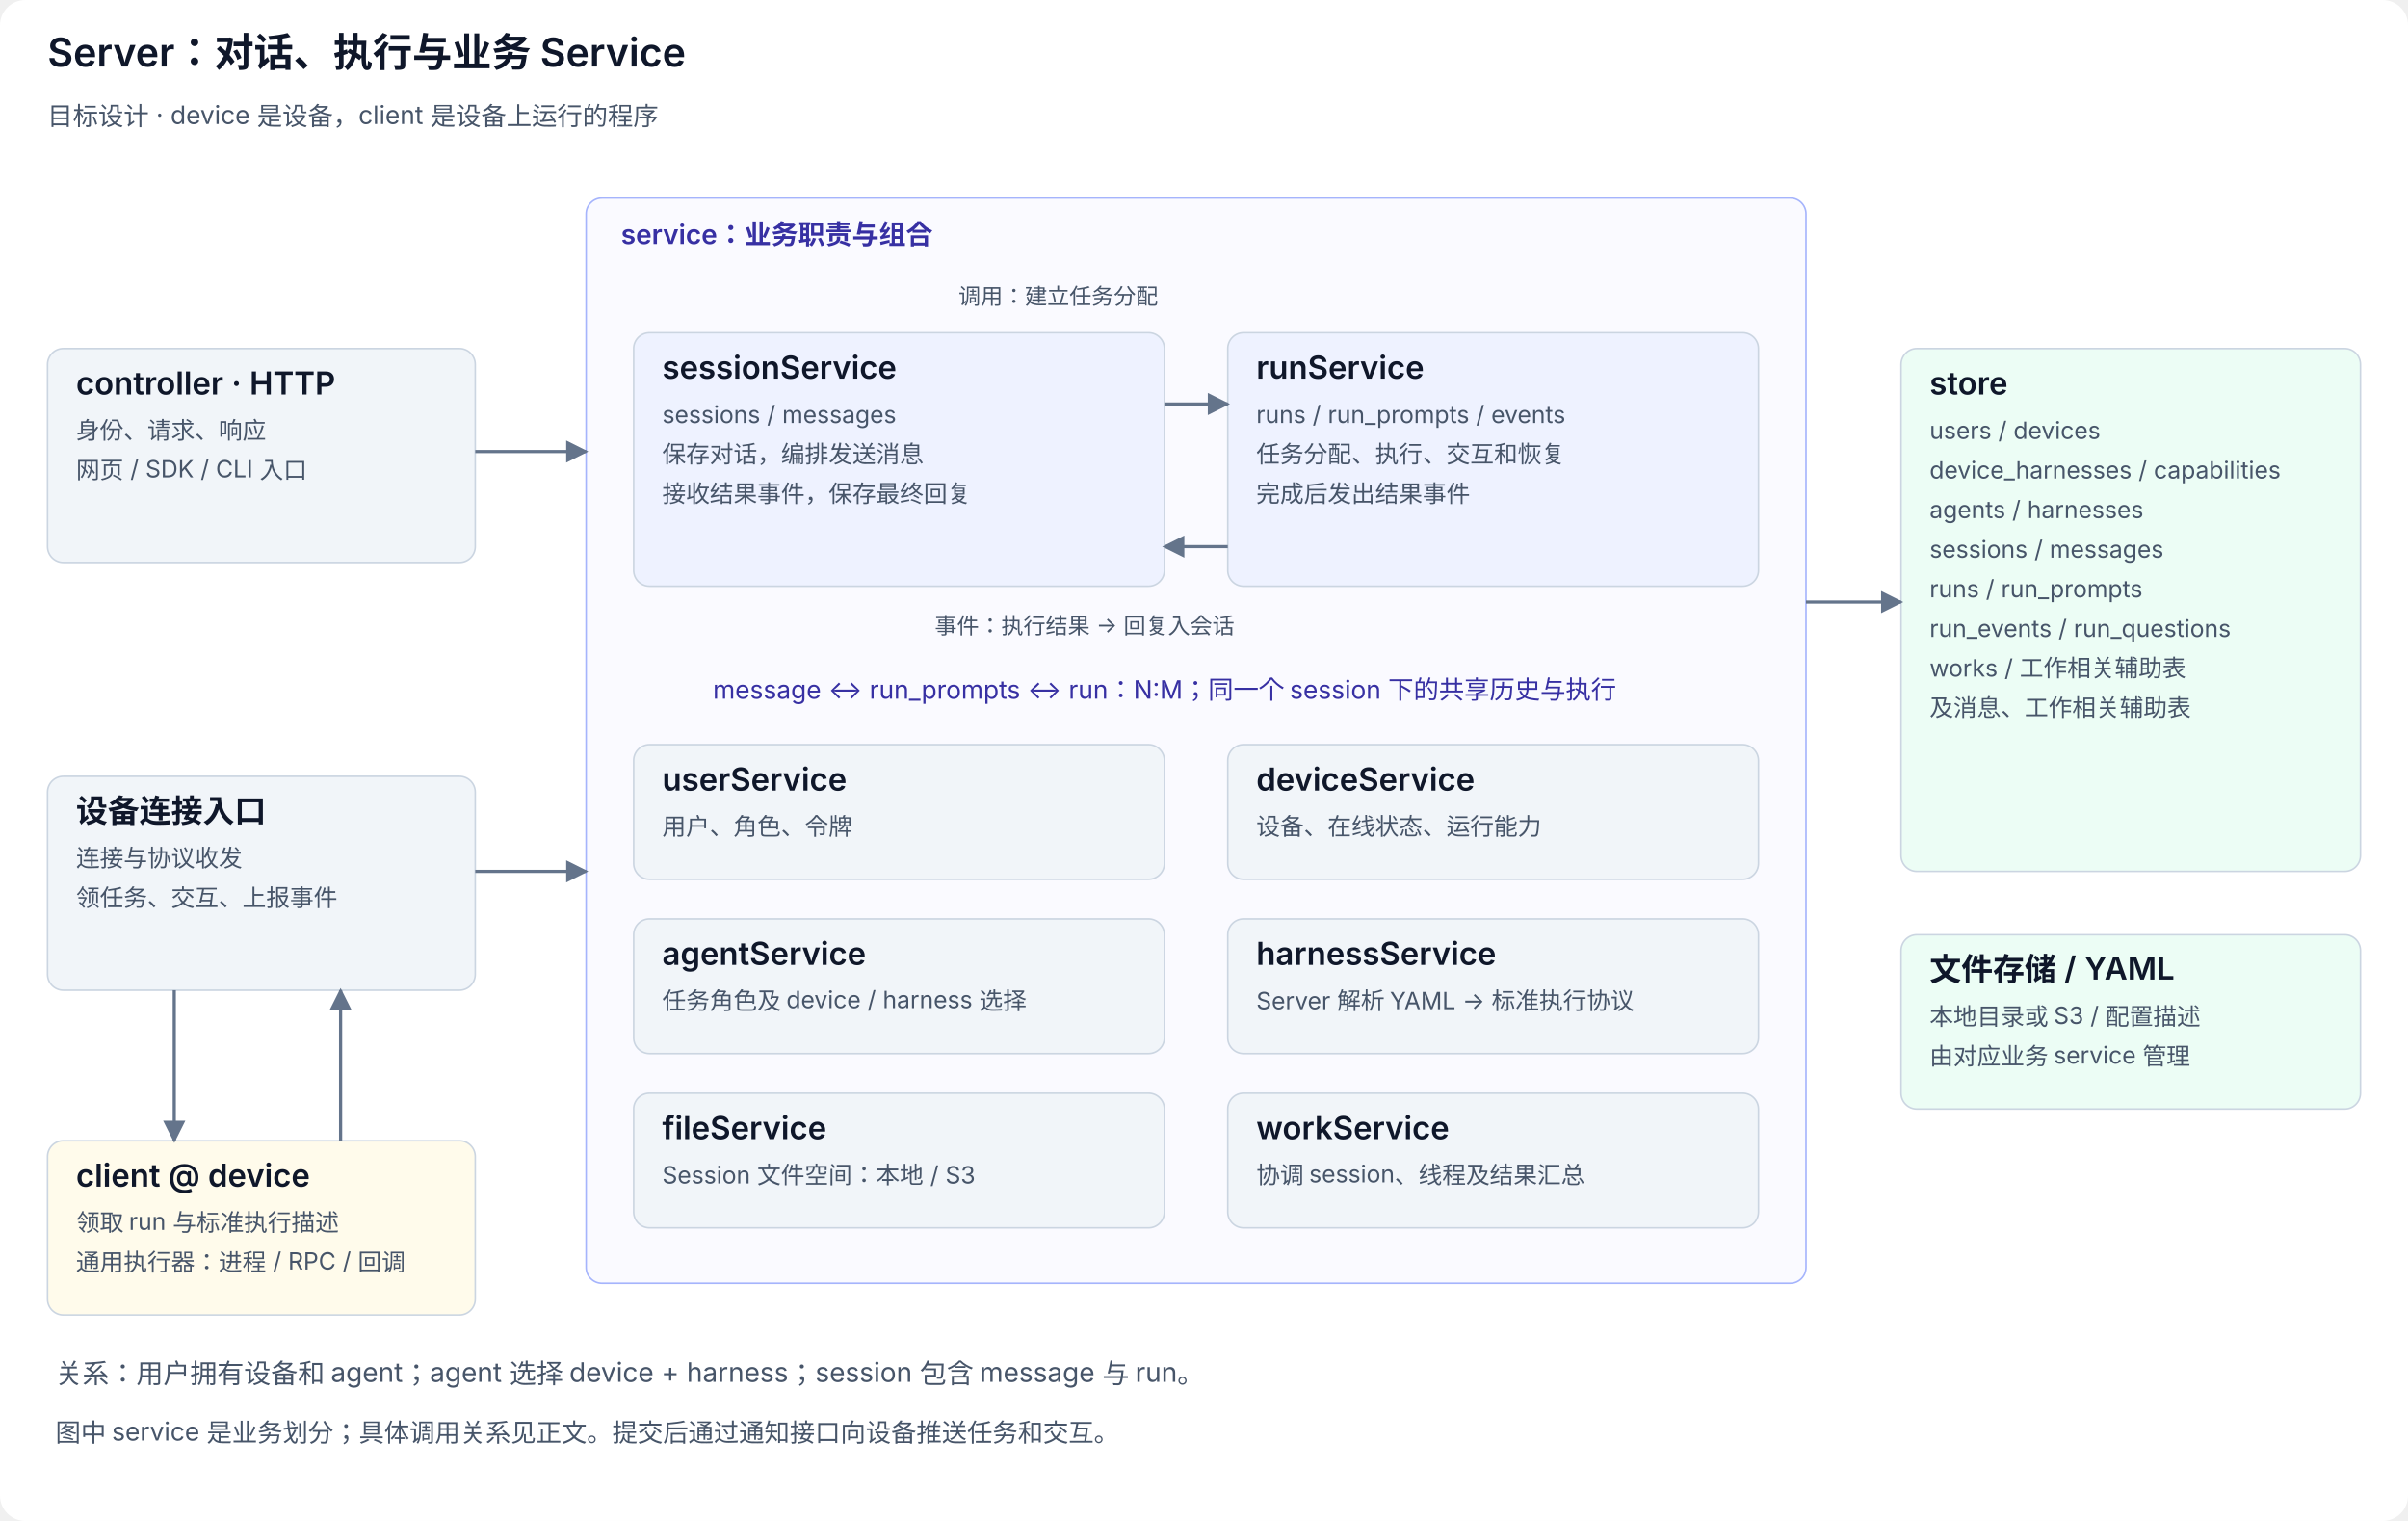
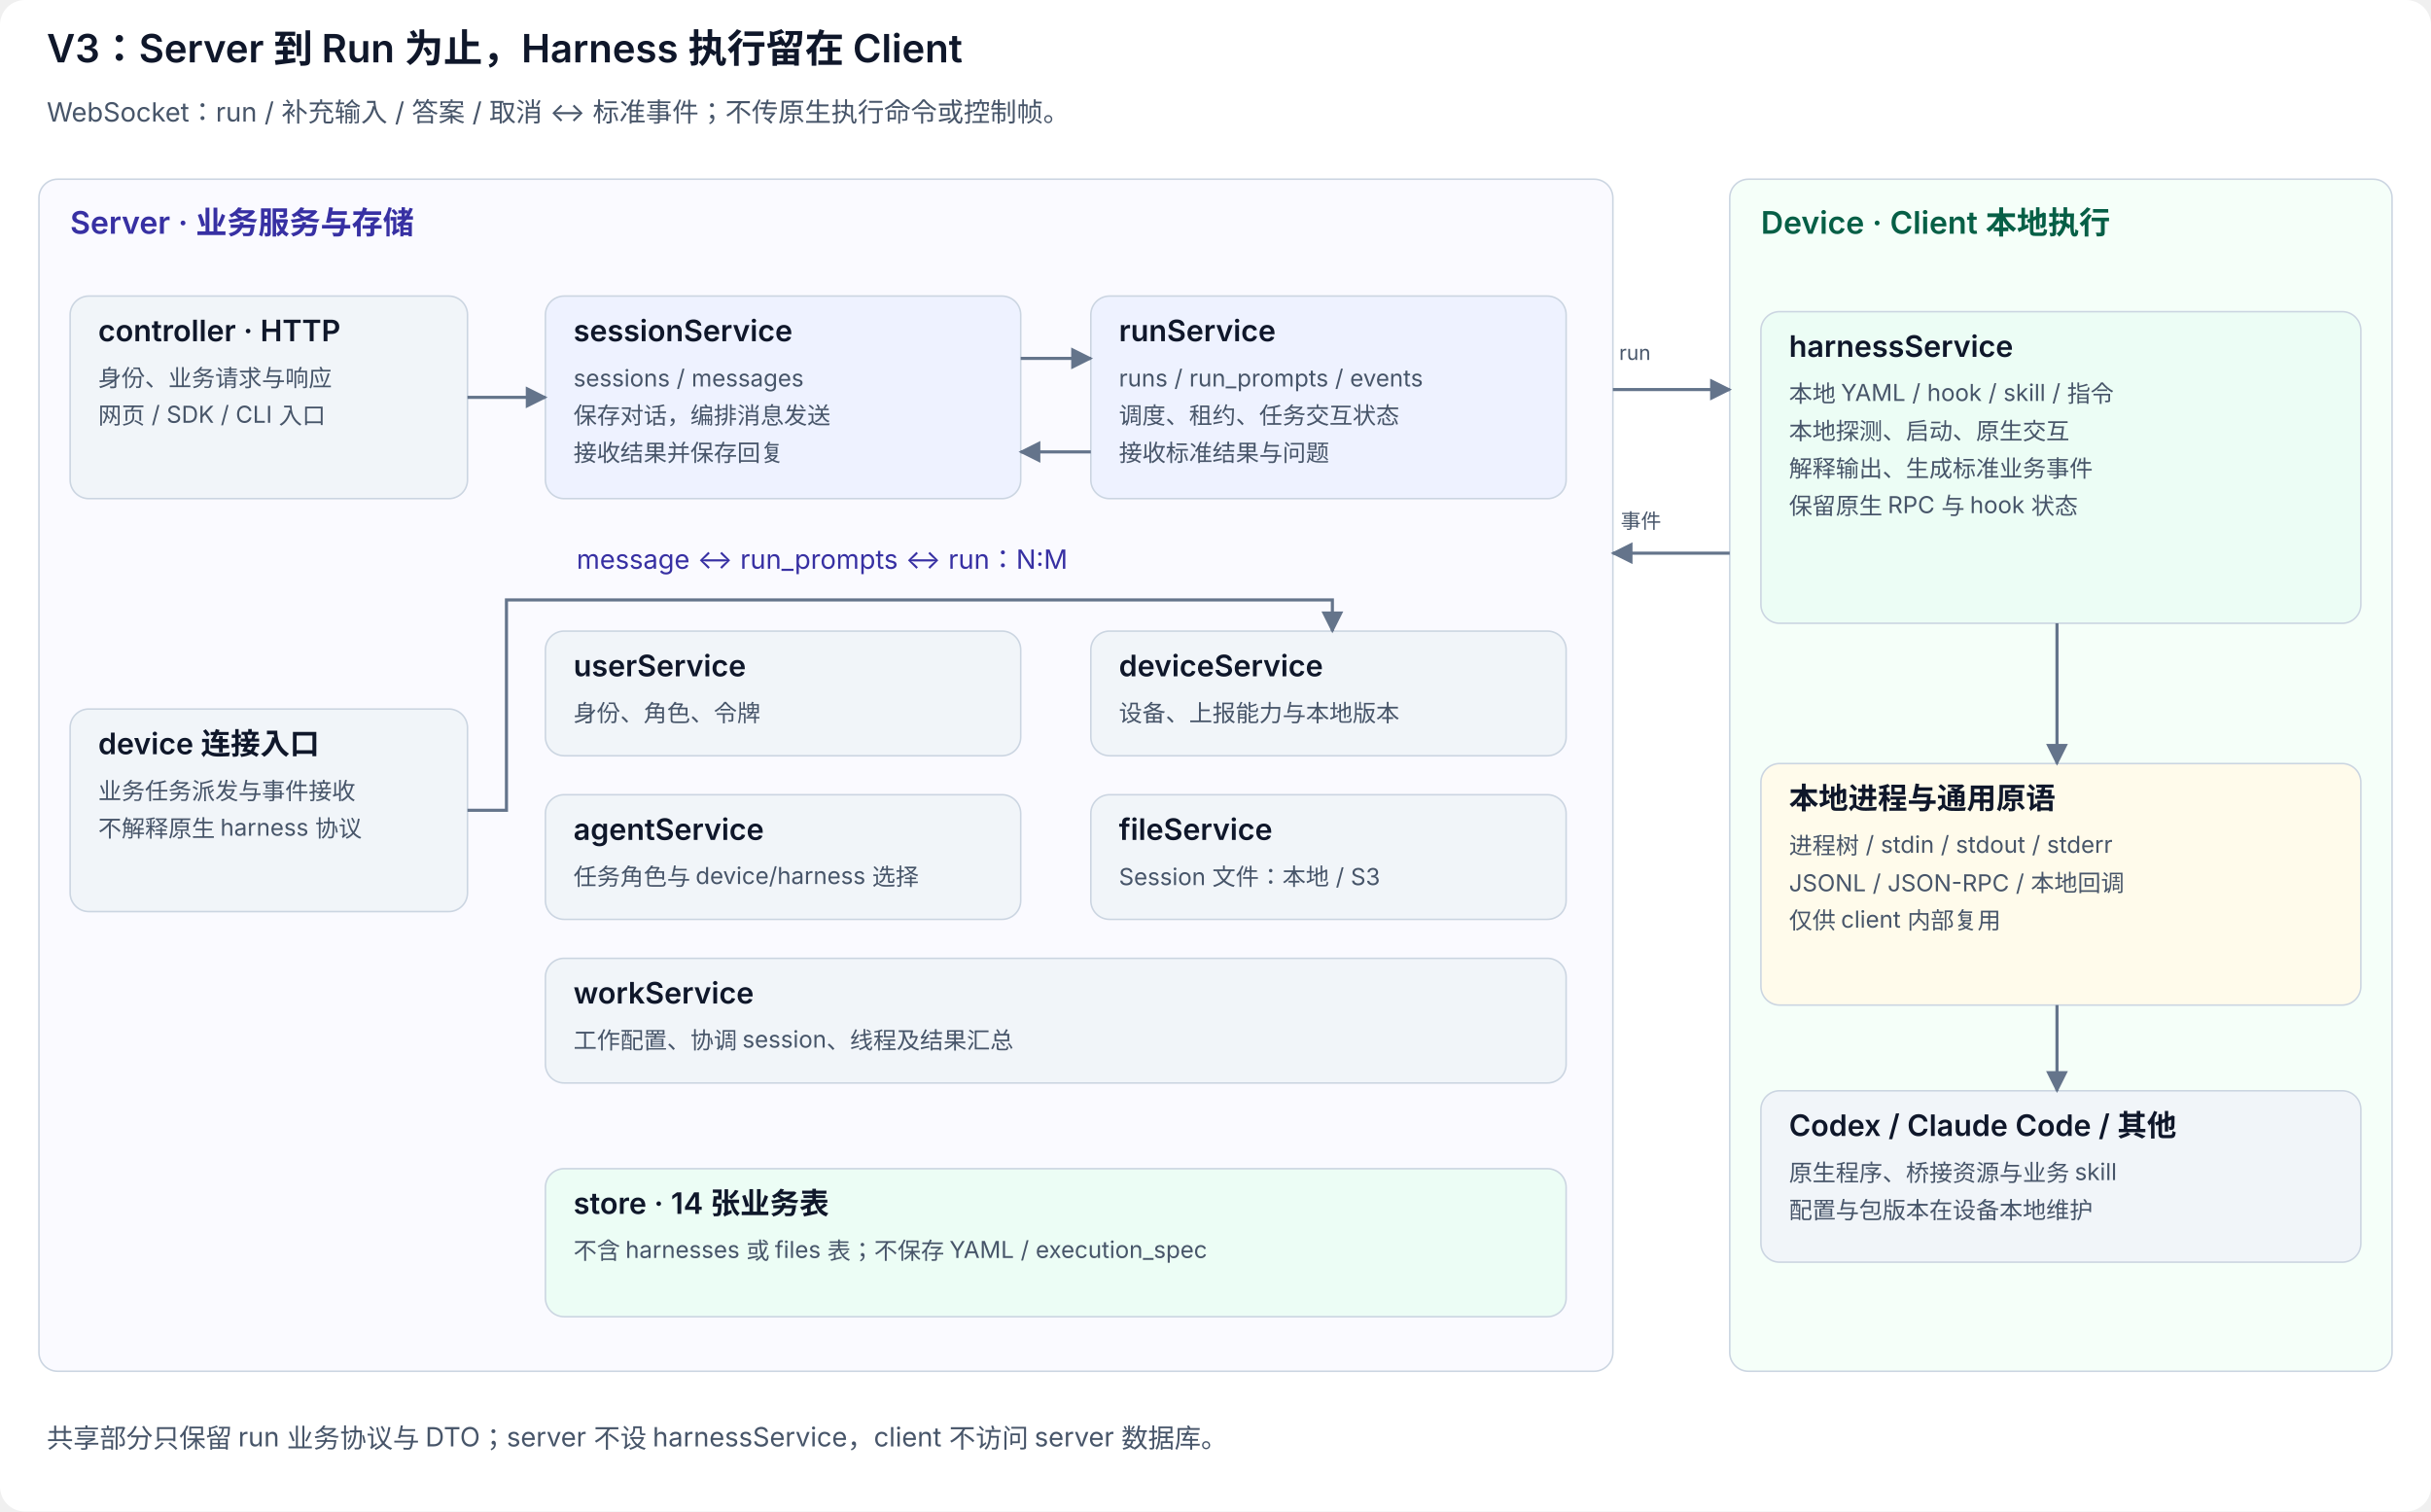
- <svg xmlns="http://www.w3.org/2000/svg" width="1520" height="960" viewBox="0 0 1520 960" font-family="-apple-system, Segoe UI, PingFang SC, Microsoft YaHei, sans-serif" role="img" aria-labelledby="title desc">
+ <svg xmlns="http://www.w3.org/2000/svg" width="1560" height="970" viewBox="0 0 1560 970" font-family="-apple-system, Segoe UI, PingFang SC, Microsoft YaHei, sans-serif" role="img" aria-labelledby="title desc">
  <defs>
    <marker id="a" viewBox="0 0 10 10" refX="9" refY="5" markerWidth="7" markerHeight="7" orient="auto-start-reverse">
      <path d="M0,0 L10,5 L0,10 z" fill="#64748b" />
    </marker>
  </defs>
-   <rect width="1520" height="960" rx="16" fill="white" />
-   <text x="30" y="42" font-size="25" fill="#0f172a" font-weight="600">Server：对话、执行与业务 Service</text>
-   <text x="30" y="79" font-size="16" fill="#475569">目标设计 · device 是设备，client 是设备上运行的程序</text>
-   <rect x="370" y="125" width="770" height="685" rx="10" fill="#fafaff" stroke="#a5b4fc" />
-   <text x="392" y="154" font-size="17" fill="#3730a3" font-weight="600">service：业务职责与组合</text>
-   <rect x="400" y="210" width="335" height="160" rx="10" fill="#eef2ff" stroke="#cbd5e1" />
-   <text x="418" y="239" font-size="20" fill="#0f172a" font-weight="600">sessionService</text>
-   <text x="418" y="267" font-size="15" fill="#475569">sessions / messages</text>
-   <text x="418" y="292" font-size="15" fill="#475569">保存对话，编排发送消息</text>
-   <text x="418" y="317" font-size="15" fill="#475569">接收结果事件，保存最终回复</text>
-   <rect x="775" y="210" width="335" height="160" rx="10" fill="#eef2ff" stroke="#cbd5e1" />
-   <text x="793" y="239" font-size="20" fill="#0f172a" font-weight="600">runService</text>
-   <text x="793" y="267" font-size="15" fill="#475569">runs / run_prompts / events</text>
-   <text x="793" y="292" font-size="15" fill="#475569">任务分配、执行、交互和恢复</text>
-   <text x="793" y="317" font-size="15" fill="#475569">完成后发出结果事件</text>
-   <path d="M735 255 H775" fill="none" stroke="#64748b" stroke-width="2" marker-end="url(#a)" />
-   <text x="605" y="192" font-size="14" fill="#475569">调用：建立任务分配</text>
-   <path d="M775 345 H735" fill="none" stroke="#64748b" stroke-width="2" marker-end="url(#a)" />
-   <text x="590" y="400" font-size="14" fill="#475569">事件：执行结果 → 回复入会话</text>
-   <text x="450" y="441" font-size="16" fill="#3730a3">message ↔ run_prompts ↔ run：N:M；同一个 session 下的共享历史与执行</text>
-   <rect x="400" y="470" width="335" height="85" rx="10" fill="#f1f5f9" stroke="#cbd5e1" />
-   <text x="418" y="499" font-size="20" fill="#0f172a" font-weight="600">userService</text>
-   <text x="418" y="527" font-size="15" fill="#475569">用户、角色、令牌</text>
-   <rect x="775" y="470" width="335" height="85" rx="10" fill="#f1f5f9" stroke="#cbd5e1" />
-   <text x="793" y="499" font-size="20" fill="#0f172a" font-weight="600">deviceService</text>
-   <text x="793" y="527" font-size="15" fill="#475569">设备、在线状态、运行能力</text>
-   <rect x="400" y="580" width="335" height="85" rx="10" fill="#f1f5f9" stroke="#cbd5e1" />
-   <text x="418" y="609" font-size="20" fill="#0f172a" font-weight="600">agentService</text>
-   <text x="418" y="637" font-size="15" fill="#475569">任务角色及 device / harness 选择</text>
-   <rect x="775" y="580" width="335" height="85" rx="10" fill="#f1f5f9" stroke="#cbd5e1" />
-   <text x="793" y="609" font-size="20" fill="#0f172a" font-weight="600">harnessService</text>
-   <text x="793" y="637" font-size="15" fill="#475569">Server 解析 YAML → 标准执行协议</text>
-   <rect x="400" y="690" width="335" height="85" rx="10" fill="#f1f5f9" stroke="#cbd5e1" />
-   <text x="418" y="719" font-size="20" fill="#0f172a" font-weight="600">fileService</text>
-   <text x="418" y="747" font-size="15" fill="#475569">Session 文件空间：本地 / S3</text>
-   <rect x="775" y="690" width="335" height="85" rx="10" fill="#f1f5f9" stroke="#cbd5e1" />
-   <text x="793" y="719" font-size="20" fill="#0f172a" font-weight="600">workService</text>
-   <text x="793" y="747" font-size="15" fill="#475569">协调 session、线程及结果汇总</text>
-   <rect x="30" y="220" width="270" height="135" rx="10" fill="#f1f5f9" stroke="#cbd5e1" />
-   <text x="48" y="249" font-size="20" fill="#0f172a" font-weight="600">controller · HTTP</text>
-   <text x="48" y="277" font-size="15" fill="#475569">身份、请求、响应</text>
-   <text x="48" y="302" font-size="15" fill="#475569">网页 / SDK / CLI 入口</text>
-   <rect x="30" y="490" width="270" height="135" rx="10" fill="#f1f5f9" stroke="#cbd5e1" />
-   <text x="48" y="519" font-size="20" fill="#0f172a" font-weight="600">设备连接入口</text>
-   <text x="48" y="547" font-size="15" fill="#475569">连接与协议收发</text>
-   <text x="48" y="572" font-size="15" fill="#475569">领任务、交互、上报事件</text>
-   <path d="M300 285 H370" fill="none" stroke="#64748b" stroke-width="2" marker-end="url(#a)" />
-   <path d="M300 550 H370" fill="none" stroke="#64748b" stroke-width="2" marker-end="url(#a)" />
-   <rect x="1200" y="220" width="290" height="330" rx="10" fill="#ecfdf5" stroke="#cbd5e1" />
-   <text x="1218" y="249" font-size="20" fill="#0f172a" font-weight="600">store</text>
-   <text x="1218" y="277" font-size="15" fill="#475569">users / devices</text>
-   <text x="1218" y="302" font-size="15" fill="#475569">device_harnesses / capabilities</text>
-   <text x="1218" y="327" font-size="15" fill="#475569">agents / harnesses</text>
-   <text x="1218" y="352" font-size="15" fill="#475569">sessions / messages</text>
-   <text x="1218" y="377" font-size="15" fill="#475569">runs / run_prompts</text>
-   <text x="1218" y="402" font-size="15" fill="#475569">run_events / run_questions</text>
-   <text x="1218" y="427" font-size="15" fill="#475569">works / 工作相关辅助表</text>
-   <text x="1218" y="452" font-size="15" fill="#475569">及消息、工作相关辅助表</text>
-   <path d="M1140 380 H1200" fill="none" stroke="#64748b" stroke-width="2" marker-end="url(#a)" />
-   <rect x="1200" y="590" width="290" height="110" rx="10" fill="#ecfdf5" stroke="#cbd5e1" />
-   <text x="1218" y="619" font-size="20" fill="#0f172a" font-weight="600">文件存储 / YAML</text>
-   <text x="1218" y="647" font-size="15" fill="#475569">本地目录或 S3 / 配置描述</text>
-   <text x="1218" y="672" font-size="15" fill="#475569">由对应业务 service 管理</text>
-   <rect x="30" y="720" width="270" height="110" rx="10" fill="#fffbeb" stroke="#cbd5e1" />
-   <text x="48" y="749" font-size="20" fill="#0f172a" font-weight="600">client @ device</text>
-   <text x="48" y="777" font-size="15" fill="#475569">领取 run 与标准执行描述</text>
-   <text x="48" y="802" font-size="15" fill="#475569">通用执行器：进程 / RPC / 回调</text>
-   <path d="M110 625 V720" fill="none" stroke="#64748b" stroke-width="2" marker-end="url(#a)" />
-   <path d="M215 720 V625" fill="none" stroke="#64748b" stroke-width="2" marker-end="url(#a)" />
-   <text x="35" y="873" font-size="17" fill="#475569">关系：用户拥有设备和 agent；agent 选择 device + harness；session 包含 message 与 run。</text>
-   <text x="35" y="910" font-size="16" fill="#475569">图中 service 是业务划分；具体调用关系见正文。提交后通过通知接口向设备推送任务和交互。</text>
+   <rect width="1560" height="970" rx="16" fill="white" />
+   <text x="30" y="40" font-size="25" fill="#0f172a" font-weight="600">V3：Server 到 Run 为止，Harness 执行留在 Client</text>
+   <text x="30" y="78" font-size="17" fill="#475569">WebSocket：run / 补充输入 / 答案 / 取消 ↔ 标准事件；不传原生执行命令或控制帧。</text>
+   <rect x="25" y="115" width="1010" height="765" rx="12" fill="#fafaff" stroke="#cbd5e1" />
+   <text x="45" y="150" font-size="20" fill="#3730a3" font-weight="600">Server · 业务服务与存储</text>
+   <rect x="45" y="190" width="255" height="130" rx="12" fill="#f1f5f9" stroke="#cbd5e1" />
+   <text x="63" y="219" font-size="19" fill="#0f172a" font-weight="600">controller · HTTP</text>
+   <text x="63" y="248" font-size="15" fill="#475569">身份、业务请求与响应</text>
+   <text x="63" y="272" font-size="15" fill="#475569">网页 / SDK / CLI 入口</text>
+   <rect x="45" y="455" width="255" height="130" rx="12" fill="#f1f5f9" stroke="#cbd5e1" />
+   <text x="63" y="484" font-size="19" fill="#0f172a" font-weight="600">device 连接入口</text>
+   <text x="63" y="513" font-size="15" fill="#475569">业务任务派发与事件接收</text>
+   <text x="63" y="537" font-size="15" fill="#475569">不解释原生 harness 协议</text>
+   <rect x="350" y="190" width="305" height="130" rx="12" fill="#eef2ff" stroke="#cbd5e1" />
+   <text x="368" y="219" font-size="19" fill="#0f172a" font-weight="600">sessionService</text>
+   <text x="368" y="248" font-size="15" fill="#475569">sessions / messages</text>
+   <text x="368" y="272" font-size="15" fill="#475569">保存对话，编排消息发送</text>
+   <text x="368" y="296" font-size="15" fill="#475569">接收结果并保存回复</text>
+   <rect x="700" y="190" width="305" height="130" rx="12" fill="#eef2ff" stroke="#cbd5e1" />
+   <text x="718" y="219" font-size="19" fill="#0f172a" font-weight="600">runService</text>
+   <text x="718" y="248" font-size="15" fill="#475569">runs / run_prompts / events</text>
+   <text x="718" y="272" font-size="15" fill="#475569">调度、租约、任务交互状态</text>
+   <text x="718" y="296" font-size="15" fill="#475569">接收标准结果与问题</text>
+   <path d="M655 230 H700" fill="none" stroke="#64748b" stroke-width="2" marker-end="url(#a)" />
+   <path d="M700 290 H655" fill="none" stroke="#64748b" stroke-width="2" marker-end="url(#a)" />
+   <text x="370" y="365" font-size="17" fill="#3730a3">message ↔ run_prompts ↔ run：N:M</text>
+   <rect x="350" y="405" width="305" height="80" rx="12" fill="#f1f5f9" stroke="#cbd5e1" />
+   <text x="368" y="434" font-size="19" fill="#0f172a" font-weight="600">userService</text>
+   <text x="368" y="463" font-size="15" fill="#475569">身份、角色、令牌</text>
+   <rect x="700" y="405" width="305" height="80" rx="12" fill="#f1f5f9" stroke="#cbd5e1" />
+   <text x="718" y="434" font-size="19" fill="#0f172a" font-weight="600">deviceService</text>
+   <text x="718" y="463" font-size="15" fill="#475569">设备、上报能力与本地版本</text>
+   <rect x="350" y="510" width="305" height="80" rx="12" fill="#f1f5f9" stroke="#cbd5e1" />
+   <text x="368" y="539" font-size="19" fill="#0f172a" font-weight="600">agentService</text>
+   <text x="368" y="568" font-size="15" fill="#475569">任务角色与 device/harness 选择</text>
+   <rect x="700" y="510" width="305" height="80" rx="12" fill="#f1f5f9" stroke="#cbd5e1" />
+   <text x="718" y="539" font-size="19" fill="#0f172a" font-weight="600">fileService</text>
+   <text x="718" y="568" font-size="15" fill="#475569">Session 文件：本地 / S3</text>
+   <rect x="350" y="615" width="655" height="80" rx="12" fill="#f1f5f9" stroke="#cbd5e1" />
+   <text x="368" y="644" font-size="19" fill="#0f172a" font-weight="600">workService</text>
+   <text x="368" y="673" font-size="15" fill="#475569">工作配置、协调 session、线程及结果汇总</text>
+   <rect x="350" y="750" width="655" height="95" rx="12" fill="#ecfdf5" stroke="#cbd5e1" />
+   <text x="368" y="779" font-size="19" fill="#0f172a" font-weight="600">store · 14 张业务表</text>
+   <text x="368" y="808" font-size="15" fill="#475569">不含 harnesses 或 files 表；不保存 YAML / execution_spec</text>
+   <path d="M300 255 H350" fill="none" stroke="#64748b" stroke-width="2" marker-end="url(#a)" />
+   <path d="M300 520 H325 V385 H855 V405" fill="none" stroke="#64748b" stroke-width="2" marker-end="url(#a)" />
+   <rect x="1110" y="115" width="425" height="765" rx="12" fill="#f5fff9" stroke="#cbd5e1" />
+   <text x="1130" y="150" font-size="20" fill="#065f46" font-weight="600">Device · Client 本地执行</text>
+   <rect x="1130" y="200" width="385" height="200" rx="12" fill="#ecfdf5" stroke="#cbd5e1" />
+   <text x="1148" y="229" font-size="19" fill="#0f172a" font-weight="600">harnessService</text>
+   <text x="1148" y="258" font-size="15" fill="#475569">本地 YAML / hook / skill / 指令</text>
+   <text x="1148" y="282" font-size="15" fill="#475569">本地探测、启动、原生交互</text>
+   <text x="1148" y="306" font-size="15" fill="#475569">解释输出、生成标准业务事件</text>
+   <text x="1148" y="330" font-size="15" fill="#475569">保留原生 RPC 与 hook 状态</text>
+   <rect x="1130" y="490" width="385" height="155" rx="12" fill="#fffbeb" stroke="#cbd5e1" />
+   <text x="1148" y="519" font-size="19" fill="#0f172a" font-weight="600">本地进程与通用原语</text>
+   <text x="1148" y="548" font-size="15" fill="#475569">进程树 / stdin / stdout / stderr</text>
+   <text x="1148" y="572" font-size="15" fill="#475569">JSONL / JSON-RPC / 本地回调</text>
+   <text x="1148" y="596" font-size="15" fill="#475569">仅供 client 内部复用</text>
+   <rect x="1130" y="700" width="385" height="110" rx="12" fill="#f1f5f9" stroke="#cbd5e1" />
+   <text x="1148" y="729" font-size="19" fill="#0f172a" font-weight="600">Codex / Claude Code / 其他</text>
+   <text x="1148" y="758" font-size="15" fill="#475569">原生程序、桥接资源与业务 skill</text>
+   <text x="1148" y="782" font-size="15" fill="#475569">配置与包版本在设备本地维护</text>
+   <path d="M1320 400 V490" fill="none" stroke="#64748b" stroke-width="2" marker-end="url(#a)" />
+   <path d="M1320 645 V700" fill="none" stroke="#64748b" stroke-width="2" marker-end="url(#a)" />
+   <path d="M1035 250 H1110" fill="none" stroke="#64748b" stroke-width="2" marker-end="url(#a)" />
+   <text x="1039" y="231" font-size="13" fill="#475569">run</text>
+   <path d="M1110 355 H1035" fill="none" stroke="#64748b" stroke-width="2" marker-end="url(#a)" />
+   <text x="1040" y="339" font-size="13" fill="#475569">事件</text>
+   <text x="30" y="929" font-size="17" fill="#475569">共享部分只保留 run 业务协议与 DTO；server 不设 harnessService，client 不访问 server 数据库。</text>
</svg>
